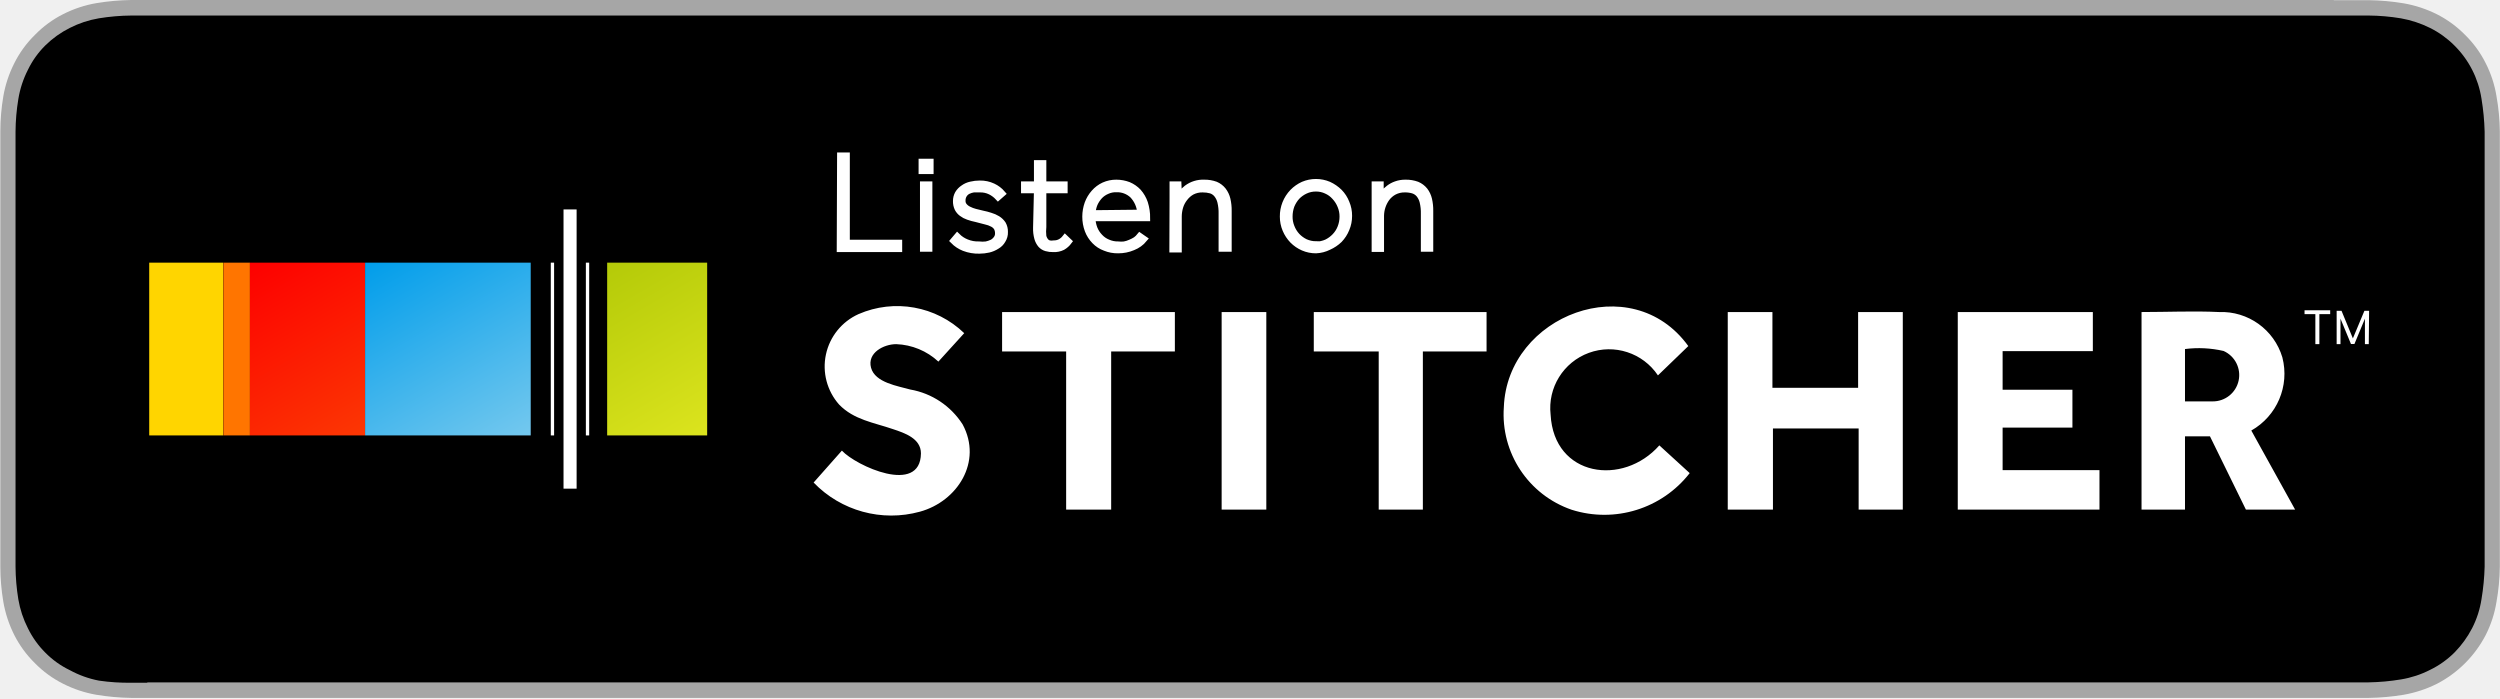
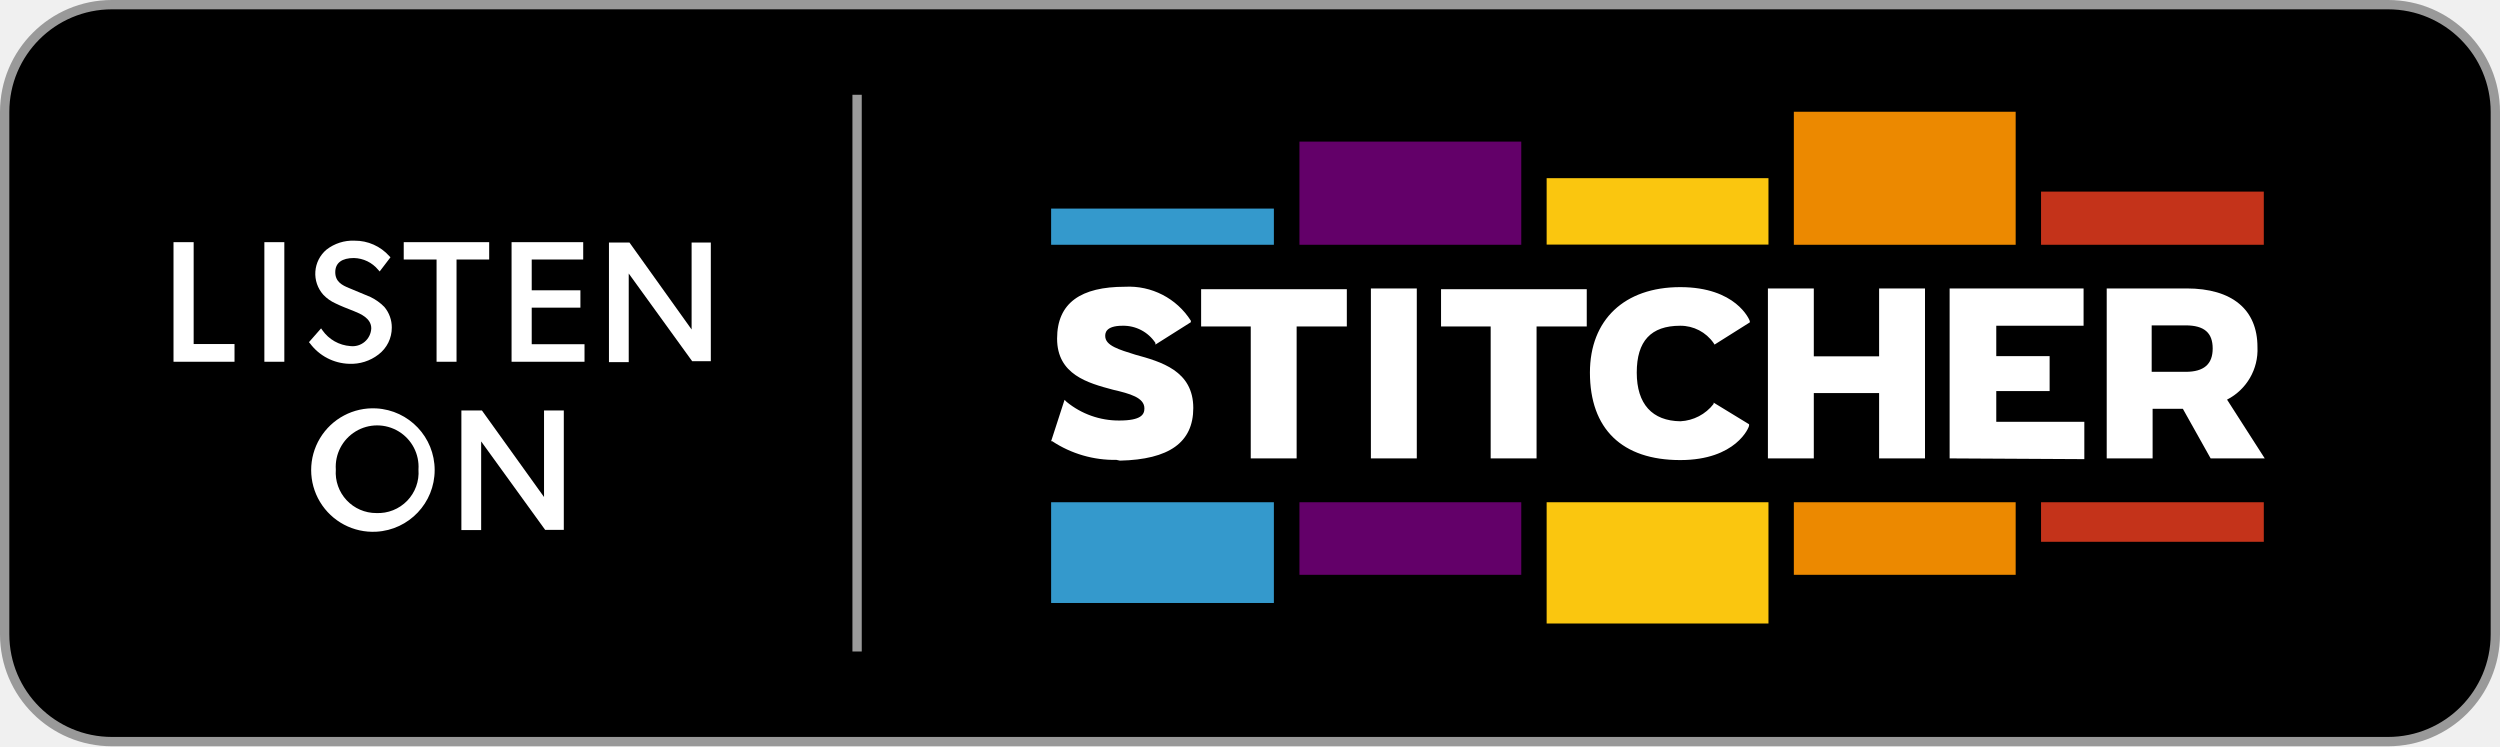
- <svg xmlns="http://www.w3.org/2000/svg" viewBox="0 0 143.25 40">
-   <defs>
-     <style>.g{fill:#fff}</style>
-     <linearGradient id="a" x1="14.65" y1="14.86" x2="20.59" y2="25.15" gradientUnits="userSpaceOnUse">
-       <stop offset="0" stop-color="#fd0000" />
-       <stop offset="1" stop-color="#fc3703" />
-     </linearGradient>
-     <linearGradient id="b" x1="22.34" y1="14.23" x2="29" y2="25.77" gradientUnits="userSpaceOnUse">
-       <stop offset="0" stop-color="#009dea" />
-       <stop offset="1" stop-color="#74c8ee" />
-     </linearGradient>
-     <linearGradient id="c" x1="34.79" y1="15.05" x2="40.51" y2="24.96" gradientUnits="userSpaceOnUse">
-       <stop offset="0" stop-color="#b4ca08" />
-       <stop offset="1" stop-color="#dce41e" />
-     </linearGradient>
-   </defs>
-   <path d="M133.72 0H7.52a13.39 13.39 0 0 0-2 .18 6.74 6.74 0 0 0-1.9.63A6.07 6.07 0 0 0 2 2 6.07 6.07 0 0 0 .82 3.62a6.74 6.74 0 0 0-.63 1.9 12.18 12.18 0 0 0-.17 2v24.96a12.18 12.18 0 0 0 .17 2 6.8 6.8 0 0 0 .63 1.91A6.19 6.19 0 0 0 2 38a6.07 6.07 0 0 0 1.62 1.18 6.74 6.74 0 0 0 1.9.63 13.39 13.39 0 0 0 2 .18h128.21a13.39 13.39 0 0 0 2-.18 6.91 6.91 0 0 0 1.91-.63 6.55 6.55 0 0 0 2.79-2.79 6.48 6.48 0 0 0 .62-1.91 12.2 12.2 0 0 0 .19-2V7.52a12.2 12.2 0 0 0-.19-2 6.42 6.42 0 0 0-.62-1.9A6.07 6.07 0 0 0 141.25 2a6.19 6.19 0 0 0-1.61-1.18 6.91 6.91 0 0 0-1.91-.63 13.39 13.39 0 0 0-2-.18h-2z" fill="#a6a6a6" />
-   <path d="M8.44 39.12h-.9A11.52 11.52 0 0 1 5.67 39 5.72 5.72 0 0 1 4 38.4a5.06 5.06 0 0 1-1.4-1 5.19 5.19 0 0 1-1-1.4 5.79 5.79 0 0 1-.55-1.66 12.1 12.1 0 0 1-.16-1.87V7.55a11.9 11.9 0 0 1 .16-1.87A5.69 5.69 0 0 1 1.6 4a5.06 5.06 0 0 1 1-1.4 5.52 5.52 0 0 1 1.4-1 5.79 5.79 0 0 1 1.66-.55A12.1 12.1 0 0 1 7.54.89h128.17a11.88 11.88 0 0 1 1.86.16 6.18 6.18 0 0 1 1.67.55 5.33 5.33 0 0 1 1.39 1 5.46 5.46 0 0 1 1.56 3.06 13.72 13.72 0 0 1 .18 1.89v24.92a13.44 13.44 0 0 1-.18 1.86 5.45 5.45 0 0 1-.54 1.67 5.77 5.77 0 0 1-1 1.38 5.19 5.19 0 0 1-1.4 1 5.66 5.66 0 0 1-1.67.55 12.61 12.61 0 0 1-1.87.17H8.44z" />
-   <path d="M48.14 8.91h.38v5h3v.36h-3.4zm4.67.36h.51v.53h-.51zm.08 1.3h.36v3.68h-.36zm1.96 2.96a1.58 1.58 0 0 0 .53.35 1.7 1.7 0 0 0 .71.13 1.86 1.86 0 0 0 .42 0 1.6 1.6 0 0 0 .35-.12.73.73 0 0 0 .24-.22.49.49 0 0 0 .09-.3.67.67 0 0 0-.08-.33.63.63 0 0 0-.24-.21 1.46 1.46 0 0 0-.39-.14l-.54-.14a3.22 3.22 0 0 1-.47-.13 1.23 1.23 0 0 1-.36-.19.81.81 0 0 1-.24-.28.94.94 0 0 1-.09-.43.86.86 0 0 1 .11-.43 1 1 0 0 1 .31-.32 1.13 1.13 0 0 1 .43-.19 2.1 2.1 0 0 1 .51-.06 1.7 1.7 0 0 1 .76.16 1.61 1.61 0 0 1 .54.41l-.25.22a1.54 1.54 0 0 0-.44-.33 1.28 1.28 0 0 0-.61-.13h-.35a1.09 1.09 0 0 0-.32.1.58.58 0 0 0-.23.21.61.61 0 0 0-.09.35.43.43 0 0 0 .1.29.75.75 0 0 0 .26.2 1.78 1.78 0 0 0 .37.14l.41.1a3.9 3.9 0 0 1 .46.12 1.7 1.7 0 0 1 .41.18 1 1 0 0 1 .31.3.88.88 0 0 1 .11.45.82.82 0 0 1-.13.48.87.87 0 0 1-.33.33 1.52 1.52 0 0 1-.47.2 2.46 2.46 0 0 1-.53.06 2.28 2.28 0 0 1-.88-.15 1.81 1.81 0 0 1-.62-.41zm4.57-2.63h-.74v-.33h.74V9.35h.36v1.22H61v.33h-1.22V13a2.44 2.44 0 0 0 0 .53.66.66 0 0 0 .14.29.39.39 0 0 0 .21.13.75.75 0 0 0 .26 0 .75.75 0 0 0 .35-.08.88.88 0 0 0 .29-.24l.22.21a1.19 1.19 0 0 1-.36.32 1.08 1.08 0 0 1-.54.11 1.33 1.33 0 0 1-.4-.05.67.67 0 0 1-.31-.19 1 1 0 0 1-.2-.38 2 2 0 0 1-.07-.6zm6.15 2.8a1.59 1.59 0 0 1-.65.47 2.12 2.12 0 0 1-.85.17 1.86 1.86 0 0 1-.75-.14 1.56 1.56 0 0 1-.6-.39 1.77 1.77 0 0 1-.39-.61 2.22 2.22 0 0 1-.14-.79 2.27 2.27 0 0 1 .13-.75 1.93 1.93 0 0 1 .37-.62 1.68 1.68 0 0 1 .56-.42 1.72 1.72 0 0 1 .72-.15 2 2 0 0 1 .7.13 1.67 1.67 0 0 1 .56.39 1.89 1.89 0 0 1 .37.64 2.84 2.84 0 0 1 .13.87h-3.14a1.88 1.88 0 0 0 .12.59 1.47 1.47 0 0 0 .31.48 1.27 1.27 0 0 0 .46.32 1.38 1.38 0 0 0 .59.12 1.45 1.45 0 0 0 .35 0 1.42 1.42 0 0 0 .35-.11 1.82 1.82 0 0 0 .31-.16 1.21 1.21 0 0 0 .23-.22zm-.23-1.51a1.64 1.64 0 0 0-.44-1 1.29 1.29 0 0 0-.93-.35 1.19 1.19 0 0 0-.54.11 1.26 1.26 0 0 0-.42.29 1.68 1.68 0 0 0-.29.44 1.63 1.63 0 0 0-.12.54zm1.85-.85v-.77h.34a.92.92 0 0 1 0 .16.76.76 0 0 1 0 .15v.46l.18-.28a1.94 1.94 0 0 1 .29-.28 1.56 1.56 0 0 1 1-.31 1.82 1.82 0 0 1 .66.11 1.1 1.1 0 0 1 .43.33 1.34 1.34 0 0 1 .24.51 2.76 2.76 0 0 1 .07.67v2.16H70v-2a2.63 2.63 0 0 0-.07-.68 1.08 1.08 0 0 0-.21-.43.71.71 0 0 0-.34-.23 1.73 1.73 0 0 0-.47-.06 1.28 1.28 0 0 0-.61.14 1.37 1.37 0 0 0-.42.37 1.49 1.49 0 0 0-.26.5 2 2 0 0 0-.08.53v1.9h-.36zm8.22 3a1.81 1.81 0 0 1-.74-.15 1.94 1.94 0 0 1-.6-.41 2 2 0 0 1-.41-.62 1.9 1.9 0 0 1-.15-.75 2 2 0 0 1 .56-1.41 2 2 0 0 1 .6-.42 1.88 1.88 0 0 1 1.47 0 2.14 2.14 0 0 1 .61.42 1.84 1.84 0 0 1 .4.62 1.86 1.86 0 0 1 .15.75 1.9 1.9 0 0 1-.15.75 1.94 1.94 0 0 1-.4.62 2.11 2.11 0 0 1-.61.41 1.8 1.8 0 0 1-.73.19zm0-.32a1.54 1.54 0 0 0 .6-.13 1.65 1.65 0 0 0 .48-.35 1.53 1.53 0 0 0 .32-.5 1.68 1.68 0 0 0 .12-.63 1.54 1.54 0 0 0-.12-.61 1.65 1.65 0 0 0-.33-.52 1.38 1.38 0 0 0-.48-.35 1.37 1.37 0 0 0-.59-.13 1.39 1.39 0 0 0-.61.13 1.61 1.61 0 0 0-.48.34 1.77 1.77 0 0 0-.32.51 1.81 1.81 0 0 0-.11.63A1.54 1.54 0 0 0 74 13a1.62 1.62 0 0 0 .32.52 1.65 1.65 0 0 0 .48.35 1.54 1.54 0 0 0 .61.13zm3.36-2.68v-.77h.34v.16a.76.76 0 0 0 0 .15v.46a1.61 1.61 0 0 1 .18-.28 1.55 1.55 0 0 1 .29-.28 1.45 1.45 0 0 1 .41-.22 1.55 1.55 0 0 1 .55-.09 1.82 1.82 0 0 1 .66.11 1.14 1.14 0 0 1 .44.33 1.34 1.34 0 0 1 .24.51 2.76 2.76 0 0 1 .07.67v2.16h-.36v-2a2.63 2.63 0 0 0-.07-.68 1.08 1.08 0 0 0-.21-.43.74.74 0 0 0-.35-.23 1.63 1.63 0 0 0-.47-.06 1.27 1.27 0 0 0-.6.14 1.3 1.3 0 0 0-.43.37 1.75 1.75 0 0 0-.33 1v1.9h-.36z" stroke="#fff" stroke-miterlimit="10" stroke-width=".35" fill="#fff" />
-   <path fill="#ffd500" d="M8.55 15.05h4.24v9.9H8.55z" />
-   <path fill="#ff7500" d="M12.8 15.05h1.52v9.9H12.8z" />
-   <path fill="url(#a)" d="M14.32 15.05h6.6v9.9h-6.6z" />
-   <path fill="url(#b)" d="M20.92 15.05h9.49v9.9h-9.49z" />
-   <path class="g" d="M31.56 15.05h.19v9.9h-.19zm2.01 0h.19v9.9h-.19zM32.29 12h.75v16h-.75z" />
-   <path fill="url(#c)" d="M34.79 15.05h5.73v9.9h-5.73z" />
-   <path class="g" d="M48.24 25.82c.8.87 4.5 2.57 4.53.16 0-.86-.94-1.17-1.6-1.39-1.1-.38-2.24-.53-3.09-1.41A3.29 3.29 0 0 1 49.19 18a5.54 5.54 0 0 1 6.06 1.09l-1.48 1.63a3.75 3.75 0 0 0-2.42-1c-.7 0-1.67.49-1.44 1.35s1.55 1.05 2.25 1.25a4.47 4.47 0 0 1 3 2c1.15 2.14-.3 4.41-2.45 5a6.18 6.18 0 0 1-6.09-1.67zm12.85-5.68h-3.67v-2.26h9.9v2.26h-3.65v9.06h-2.58zM70 17.88h2.56V29.2H70zm9 2.26h-3.72v-2.26h9.9v2.26h-3.65v9.06H79zm17.82 6.97a6.2 6.2 0 0 1-6.76 2.1 5.78 5.78 0 0 1-3.89-5.88c.19-5.27 7.32-8 10.57-3.5L95 21.51a3.37 3.37 0 0 0-6.15 2.25c.19 3.57 4.15 4.12 6.23 1.76zM99 17.88h2.56v4.34h4.91v-4.34h2.56V29.2h-2.53v-4.65h-4.91v4.65H99zm13.18 0h7.74v2.24h-5.17v2.21h4v2.17h-4v2.44h5.55v2.26h-8.12zm10.53 0c1.47 0 3-.07 4.44 0a3.64 3.64 0 0 1 3.63 2.6 3.74 3.74 0 0 1-1.78 4.19l2.51 4.53h-2.82l-2.06-4.2h-1.43v4.2h-2.49zm4.07 5.12a1.51 1.51 0 0 0 .63-2.89 6.29 6.29 0 0 0-2.21-.11v3zm6.12-3.28h-.23V18h-.62v-.22h1.47V18h-.62zm2.83 0h-.22v-1.46l-.6 1.45h-.2l-.6-1.45v1.46h-.22v-1.91h.28l.65 1.58.66-1.58h.27z" />
+ <svg xmlns="http://www.w3.org/2000/svg" viewBox="0 0 134 40">
+   <rect height="39.5" rx="5.75" width="133.51" x=".25" y=".25" />
+   <path d="M128 .5a5.5 5.5 0 015.5 5.5v28a5.5 5.5 0 01-5.5 5.5H6A5.5 5.5 0 01.5 34V6A5.5 5.5 0 016 .5zm0-.5H6a6 6 0 00-6 6v28a6 6 0 006 6h122a6 6 0 006-6V6a6 6 0 00-6-6z" fill="#999" />
+   <g fill="#fff">
+     <path d="M10.38 12.98H9.3v6.41h3.27v-.95h-2.19z" />
+     <path d="M14.17 12.98h1.07v6.41h-1.07z" />
+     <path d="M18.71 19.5a2.4 2.4 0 001.58-.5 1.8 1.8 0 00.71-1.44 1.7 1.7 0 00-.4-1.11 2.66 2.66 0 00-.74-.53l-1.15-.48c-.37-.15-.74-.34-.74-.85s.37-.76 1-.76a1.74 1.74 0 011.3.63l.08.09.58-.76-.06-.06A2.47 2.47 0 0019 12.9a2.29 2.29 0 00-1.5.48 1.69 1.69 0 00-.17 2.42 2.06 2.06 0 00.65.46c.24.12.66.29 1 .42.32.13.92.37.92.92a1 1 0 01-1.12.95 2 2 0 01-1.5-.85l-.07-.1-.65.74.06.07a2.71 2.71 0 002.09 1.09z" />
+     <path d="M26.22 12.98h-4.58v.93h1.76v5.48h1.07v-5.48h1.75z" />
+     <path d="M28.5 16.49h2.61v-.93H28.5v-1.65h2.76v-.93h-3.84v6.41h3.91v-.94H28.5z" />
+     <path d="M37.07 13v4.66L33.74 13h-1.1v6.41h1.06v-4.75l3.4 4.7h1V13z" />
+     <path d="M20.17 21.89a3.31 3.31 0 100 6.61 3.31 3.31 0 000-6.61zm0 5.61A2.17 2.17 0 0118 25.17a2.22 2.22 0 114.43 0 2.17 2.17 0 01-2.26 2.33z" />
+     <path d="M29.16 25.37v1.27L25.83 22h-1.1v6.41h1.06v-4.75l3.43 4.74h1V22h-1.06z" />
+   </g>
+   <path d="M96.15 5.99h11.89v7.13H96.15z" fill="#ec8900" />
+   <path d="M82.9 9.55h11.89v3.56H82.9z" fill="#fac60f" />
+   <path d="M69.65 7.59h11.89v5.53H69.65z" fill="#630069" />
+   <path d="M56.34 11.18h11.94v1.94H56.34z" fill="#3499cc" />
+   <path d="M109.4 10.27h11.94v2.85H109.4z" fill="#c4331a" />
+   <path d="M96.15 26.92h11.89v3.89H96.15z" fill="#ec8900" />
+   <path d="M82.9 26.92h11.89v6.5H82.9z" fill="#fac60f" />
+   <path d="M69.65 26.92h11.89v3.89H69.65z" fill="#630069" />
+   <path d="M56.34 26.92h11.94v5.4H56.34z" fill="#3499cc" />
+   <path d="M109.4 26.92h11.94v2.12H109.4z" fill="#c4331a" />
+   <path d="M90.06 24.66c-3.12 0-4.84-1.67-4.84-4.69 0-2.83 1.85-4.58 4.84-4.58s3.71 1.74 3.73 1.82v.07l-1.89 1.19-.05-.08a2.16 2.16 0 00-1.79-.93c-1.57 0-2.33.82-2.33 2.51s.83 2.59 2.34 2.61a2.4 2.4 0 001.78-.93v-.07l1.9 1.16v.07c.01.08-.69 1.85-3.69 1.85zm10.66-.09v-3.5h-3.5v3.5h-2.46v-9.11h2.46v3.64h3.5v-3.64h2.46v9.11zm-20.82 0V17.5h-2.66v-2h7.81v2h-2.69v7.07zm-6.42 0v-9.11h2.46v9.11zm-13.64.08a6.06 6.06 0 01-3.44-1h-.06l.72-2.22.11.11a4.41 4.41 0 002.82 1c1.19 0 1.35-.33 1.35-.65 0-.58-.78-.79-1.68-1-1.35-.36-3-.81-3-2.74s1.29-2.78 3.64-2.78a3.93 3.93 0 013.53 1.82v.08l-1.9 1.2v-.09a2.06 2.06 0 00-1.76-.92c-.93 0-.93.42-.93.55 0 .52.75.73 1.61 1 1.38.38 3.11.86 3.11 2.86 0 1.84-1.29 2.76-3.93 2.82zm7.2-.08V17.5h-2.66v-2h7.81v2H69.5v7.07z" fill="#fff" />
+   <path d="M104.5 24.57v-9.11h7.18v2H107v1.63h2.86v1.87H107v1.65h4.72v2z" fill="#fff" />
+   <path d="M119.37 21.42A3 3 0 00121 18.6c0-2-1.35-3.14-3.8-3.14h-4.28v9.11h2.46v-2.66H117l1.49 2.66h2.9zm-2.22-1.49h-1.82v-2.49h1.82c1 0 1.45.4 1.45 1.24s-.47 1.25-1.45 1.25z" fill="#fff" />
+   <path d="M45.94 5.08v29.84" fill="none" stroke="#9b9b9b" stroke-miterlimit="10" stroke-width=".5" />
</svg>
